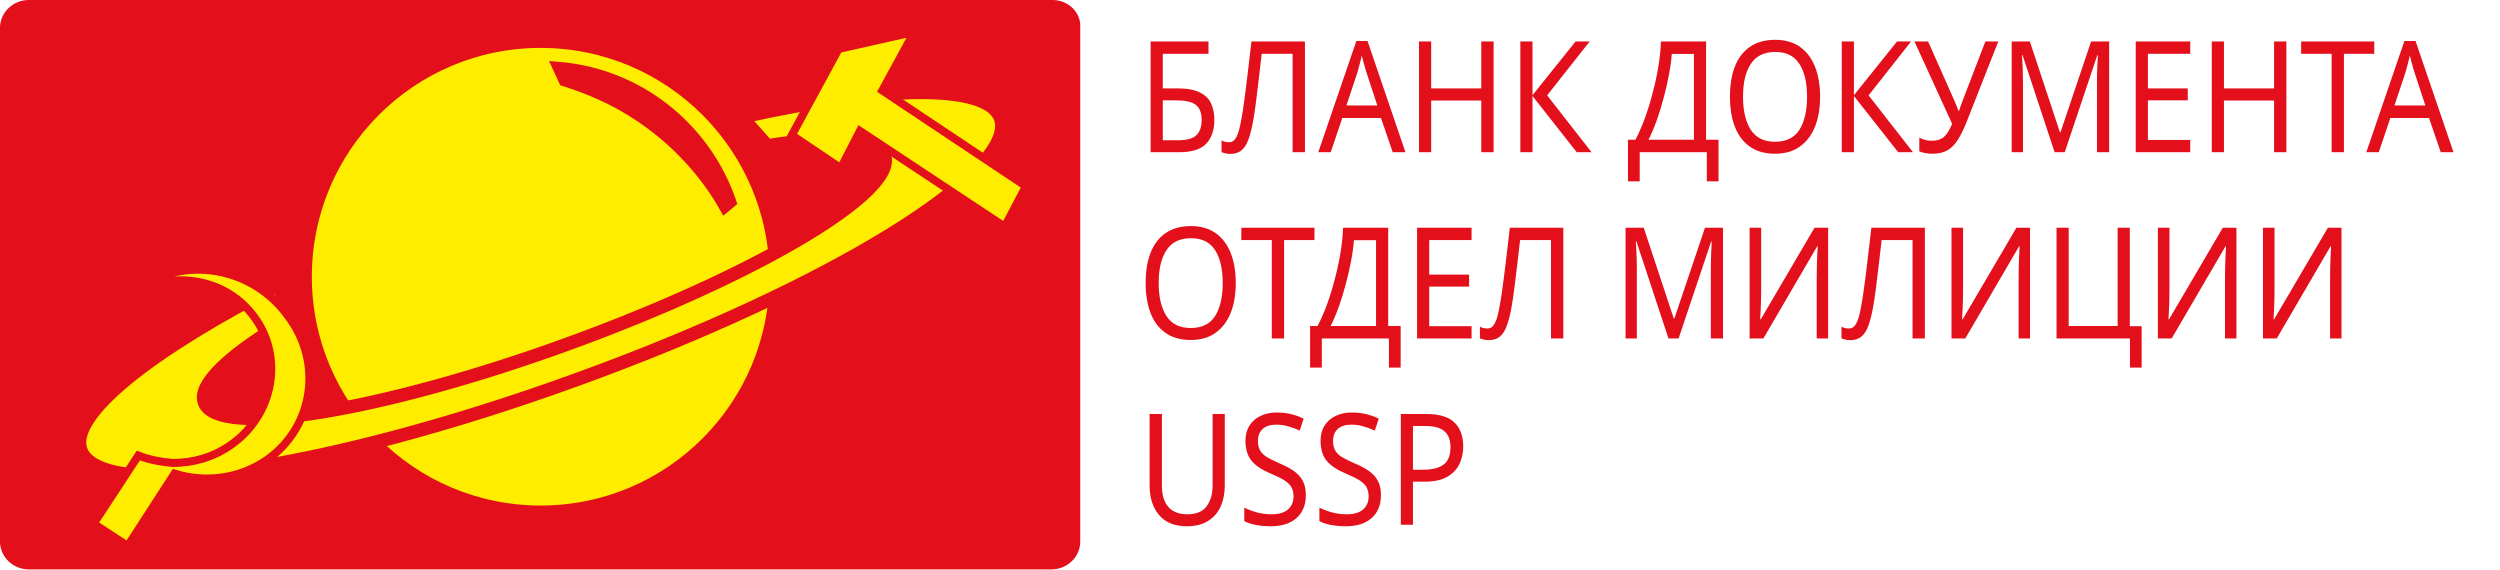
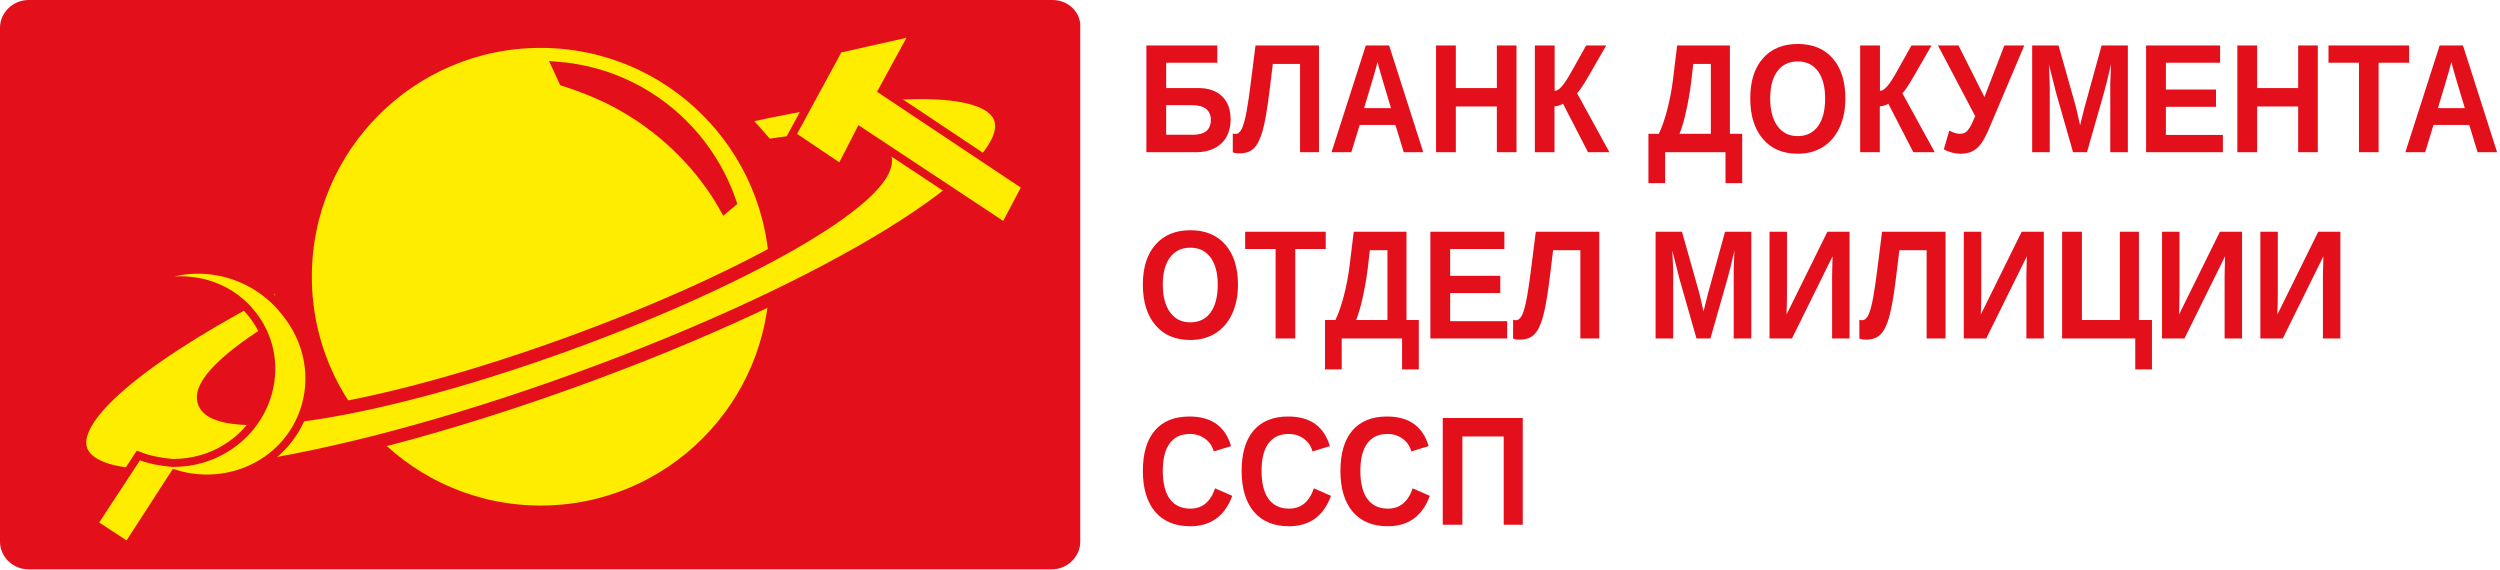
<svg xmlns="http://www.w3.org/2000/svg" version="1.1" id="Слой_1" x="0px" y="0px" viewBox="0 0 234.9 53.5" style="enable-background:new 0 0 234.9 53.5;" xml:space="preserve">
-   <style type="text/css">
+   <defs id="defs6" />
+   <style type="text/css" id="style1">
	.st0{fill:#E30F1B;}
	.st1{fill:#FFED00;stroke:#E30F1B;stroke-width:3;stroke-miterlimit:10;}
	.st2{fill:#E30F1B;stroke:#E30F1B;stroke-miterlimit:10;}
	.st3{fill:#FFED00;stroke:#E30F1B;stroke-width:1.25;stroke-miterlimit:10;}
	.st4{fill:#FFED00;stroke:#E30F1B;stroke-width:0.75;stroke-miterlimit:10;}
	.st5{font-family:'Arial-BoldMT';}
	.st6{font-size:14.585px;}
</style>
-   <path class="st0" d="M98.9,0H2.7C1.2,0,0,1.2,0,2.6v48.3c0,1.4,1.2,2.6,2.7,2.6h96.1c1.5,0,2.7-1.2,2.7-2.6V2.6  C101.6,1.2,100.4,0,98.9,0z" />
-   <circle class="st1" cx="50.8" cy="26" r="23" />
-   <path class="st2" d="M53,7.6c2.2,0.7,4.7,1.7,7.2,3.4c4,2.7,6.5,6,7.9,8.5l0.6-0.5C66.3,12,60,6.9,52.4,6.3L53,7.6z" />
-   <path class="st3" d="M54.1,35.7c-24,8.7-44.7,11.6-46.5,6.6c-1.2-3.3,6.5-9.4,18.9-15.7l-0.1,3.9c-5,3-7.8,5.7-7.2,7.3  c1.2,3.4,16.6,0.9,34.2-5.5s31-14.3,29.7-17.7c-0.6-1.7-4.8-1.9-11-0.9L69.7,11C83.1,8,92.8,7.8,94,11.1  C95.8,16.1,77.9,27.1,54.1,35.7z" />
-   <polygon class="st4" points="85.9,3 82.9,8.5 96.4,17.5 94.4,21.3 80.8,12.3 79,15.8 74.4,12.7 78.8,4.6 " />
-   <path class="st4" d="M25.1,43.2c-2.6,1.8-5.8,2.2-8.7,1.3L12,51.3l-3.2-2.1l4.2-6.4l0,0c1,0.4,2.1,0.6,3.2,0.7  c1.9,0,3.8-0.5,5.5-1.7c4-2.8,5-8.2,2.2-12c-2.6-3.6-7.6-4.5-11.6-2.2c0.2-0.2,0.5-0.4,0.7-0.5c4.4-3.1,10.7-2,14,2.5  C30.4,34,29.5,40.1,25.1,43.2z" />
-   <text transform="matrix(0.8812 0 0 1 106.8599 14.3032)" class="st0 st5 st6">БЛАНК ДОКУМЕНТА </text>
-   <text transform="matrix(0.8812 0 0 1 106.8599 31.8037)" class="st0 st5 st6">ОТДЕЛ МИЛИЦИИ </text>
-   <text transform="matrix(0.8812 0 0 1 106.8599 49.3066)" class="st0 st5 st6">USSP</text>
+   <path class="st0" d="M98.9,0H2.7C1.2,0,0,1.2,0,2.6v48.3c0,1.4,1.2,2.6,2.7,2.6h96.1c1.5,0,2.7-1.2,2.7-2.6V2.6 C101.6,1.2,100.4,0,98.9,0z" id="path1" />
+   <circle class="st1" cx="50.8" cy="26" r="23" id="circle1" />
+   <path class="st2" d="M53,7.6c2.2,0.7,4.7,1.7,7.2,3.4c4,2.7,6.5,6,7.9,8.5l0.6-0.5C66.3,12,60,6.9,52.4,6.3L53,7.6z" id="path2" />
+   <path class="st3" d="M54.1,35.7c-24,8.7-44.7,11.6-46.5,6.6c-1.2-3.3,6.5-9.4,18.9-15.7l-0.1,3.9c-5,3-7.8,5.7-7.2,7.3 c1.2,3.4,16.6,0.9,34.2-5.5s31-14.3,29.7-17.7c-0.6-1.7-4.8-1.9-11-0.9L69.7,11C83.1,8,92.8,7.8,94,11.1 C95.8,16.1,77.9,27.1,54.1,35.7z" id="path3" />
+   <polygon class="st4" points="85.9,3 82.9,8.5 96.4,17.5 94.4,21.3 80.8,12.3 79,15.8 74.4,12.7 78.8,4.6 " id="polygon3" />
+   <path class="st4" d="M25.1,43.2c-2.6,1.8-5.8,2.2-8.7,1.3L12,51.3l-3.2-2.1l4.2-6.4l0,0c1,0.4,2.1,0.6,3.2,0.7 c1.9,0,3.8-0.5,5.5-1.7c4-2.8,5-8.2,2.2-12c-2.6-3.6-7.6-4.5-11.6-2.2c0.2-0.2,0.5-0.4,0.7-0.5c4.4-3.1,10.7-2,14,2.5 C30.4,34,29.5,40.1,25.1,43.2z" id="path4" />
+   <text transform="matrix(0.8812 0 0 1 106.8599 14.3032)" class="st0 st5 st6" id="text4" style="-inkscape-font-specification:'Arial, Bold';font-family:Arial;font-weight:bold;font-style:normal;font-stretch:normal;font-variant:normal;font-size:14.585px;font-variant-ligatures:normal;font-variant-caps:normal;font-variant-numeric:normal;font-variant-east-asian:normal">БЛАНК ДОКУМЕНТА </text>
+   <text transform="matrix(0.8812 0 0 1 106.8599 31.8037)" class="st0 st5 st6" id="text5" style="-inkscape-font-specification:'Arial, Bold';font-family:Arial;font-weight:bold;font-style:normal;font-stretch:normal;font-variant:normal;font-size:14.585px;font-variant-ligatures:normal;font-variant-caps:normal;font-variant-numeric:normal;font-variant-east-asian:normal">ОТДЕЛ МИЛИЦИИ </text>
+   <text transform="matrix(0.8812 0 0 1 106.8599 49.3066)" class="st0 st5 st6" id="text6" style="-inkscape-font-specification:'Arial, Bold';font-family:Arial;font-weight:bold;font-style:normal;font-stretch:normal;font-variant:normal;font-size:14.585px;font-variant-ligatures:normal;font-variant-caps:normal;font-variant-numeric:normal;font-variant-east-asian:normal">СССП</text>
</svg>
